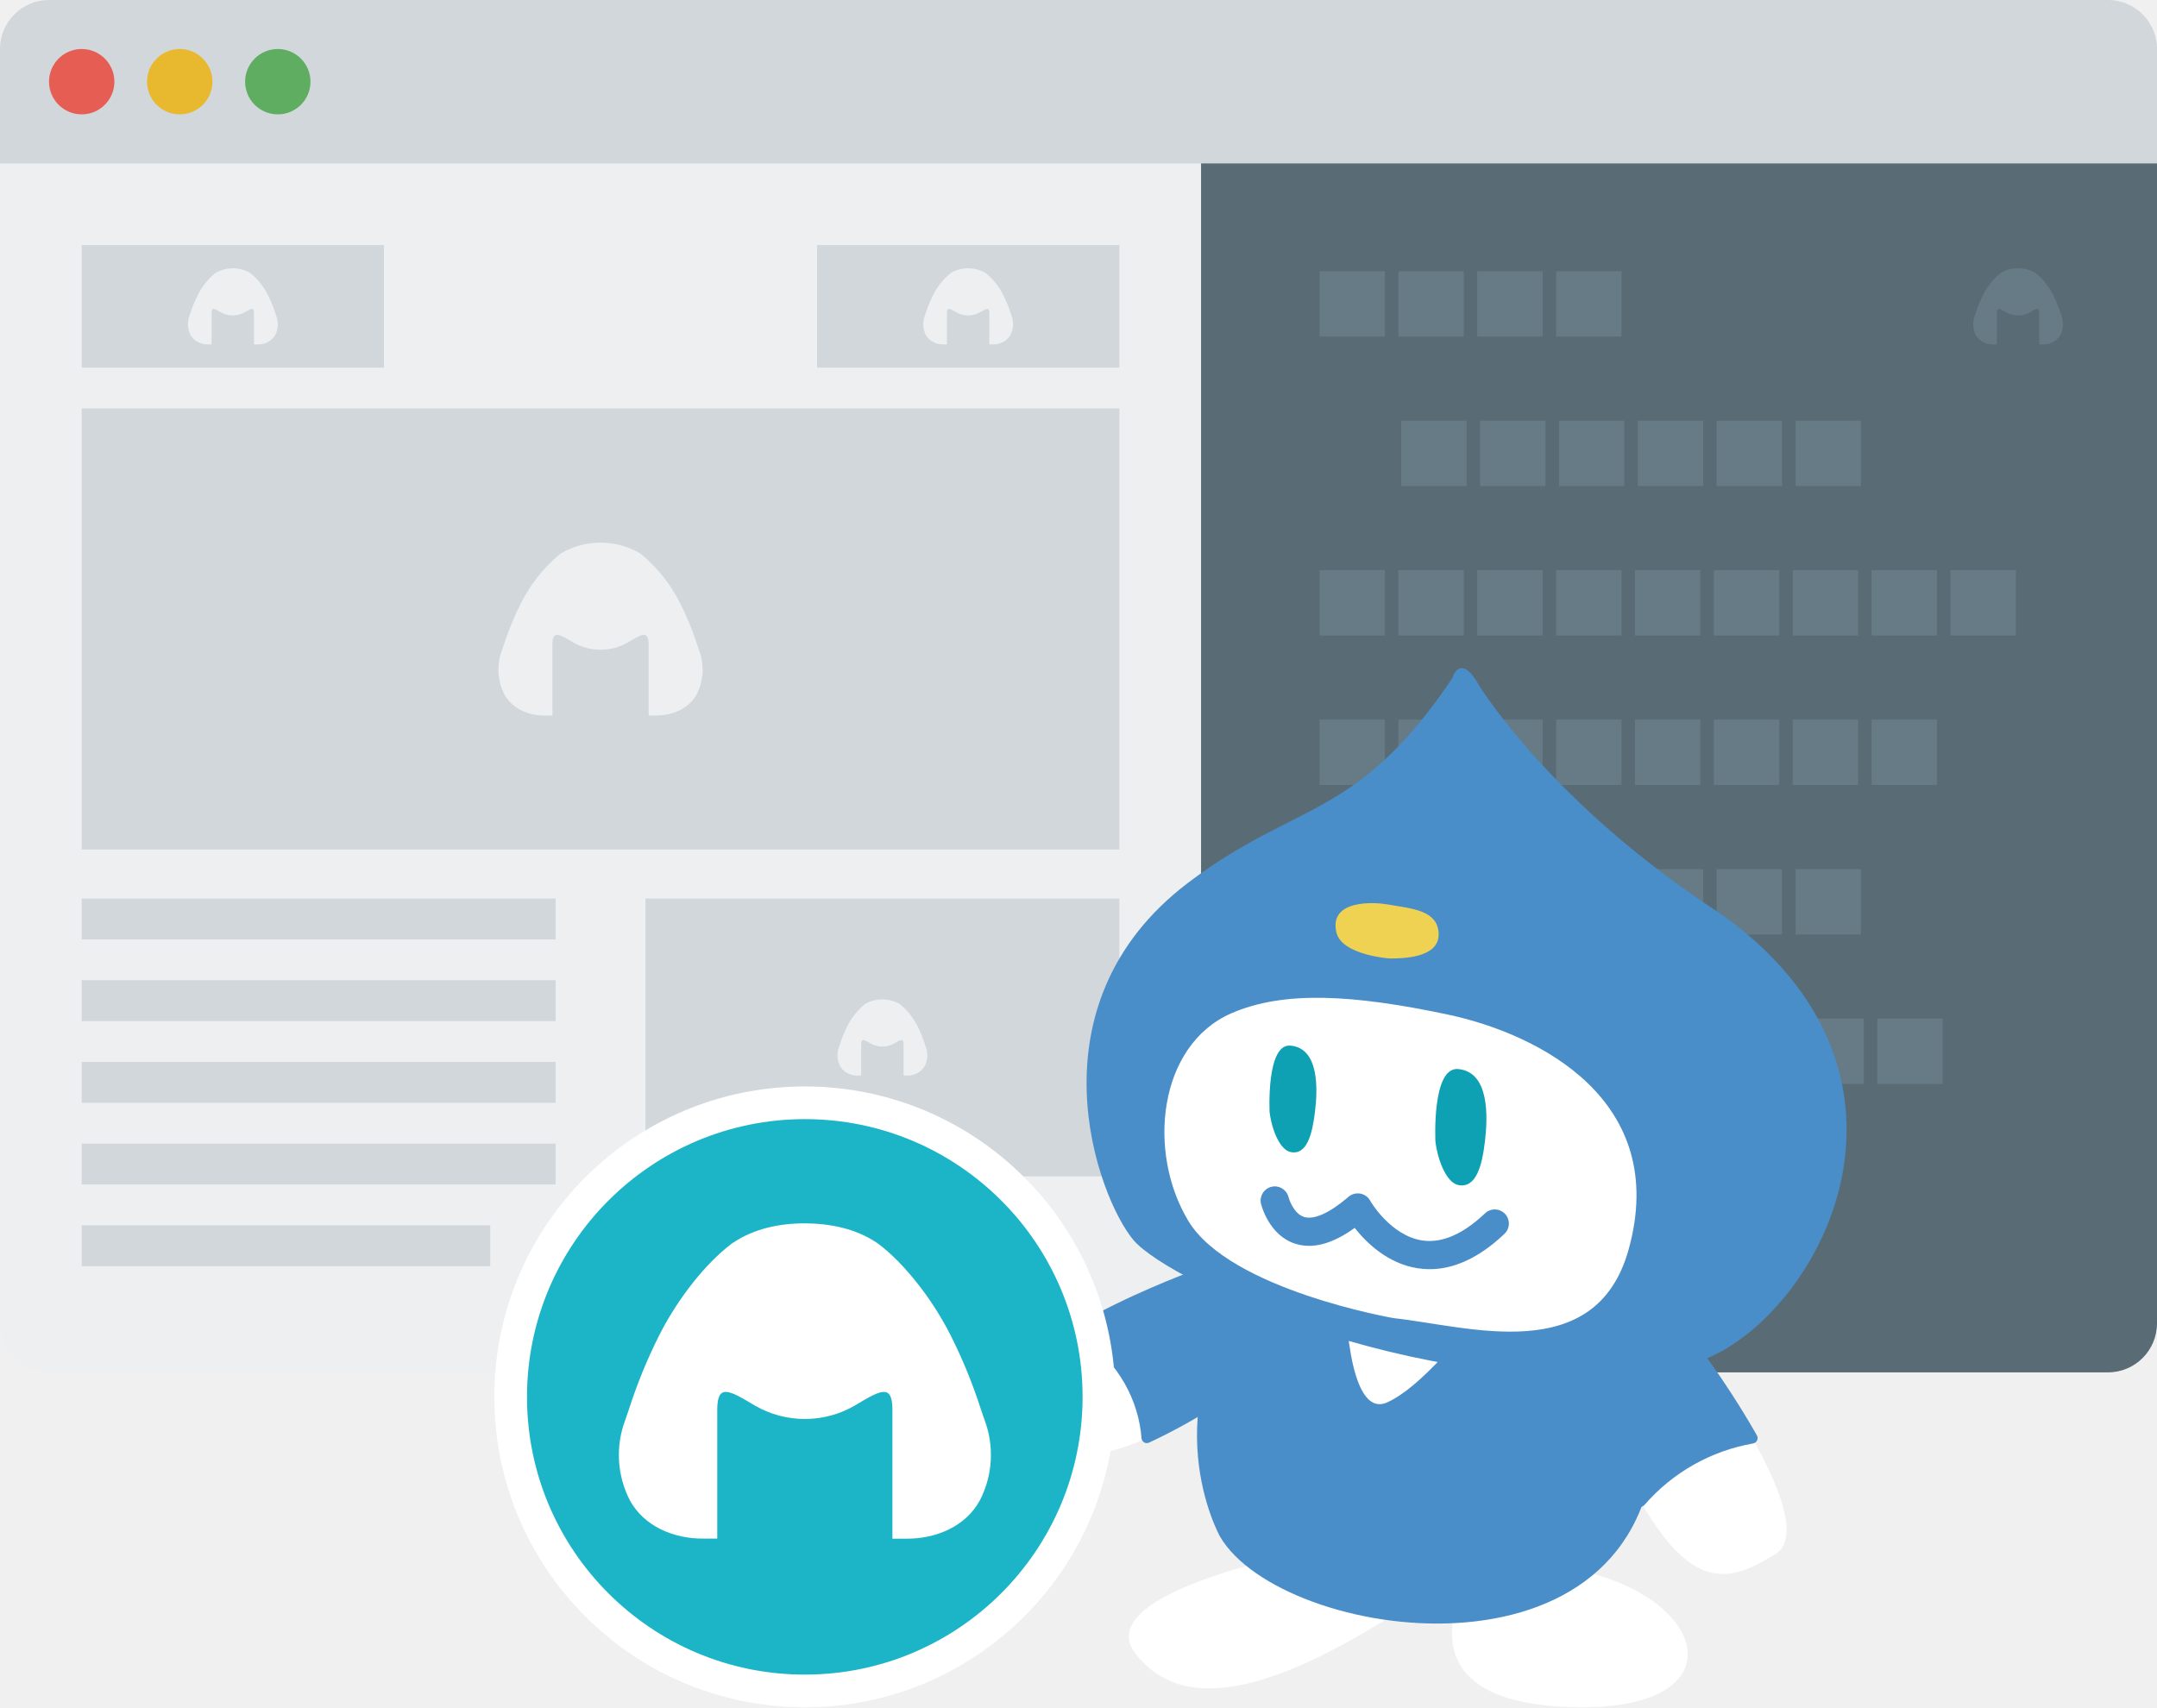
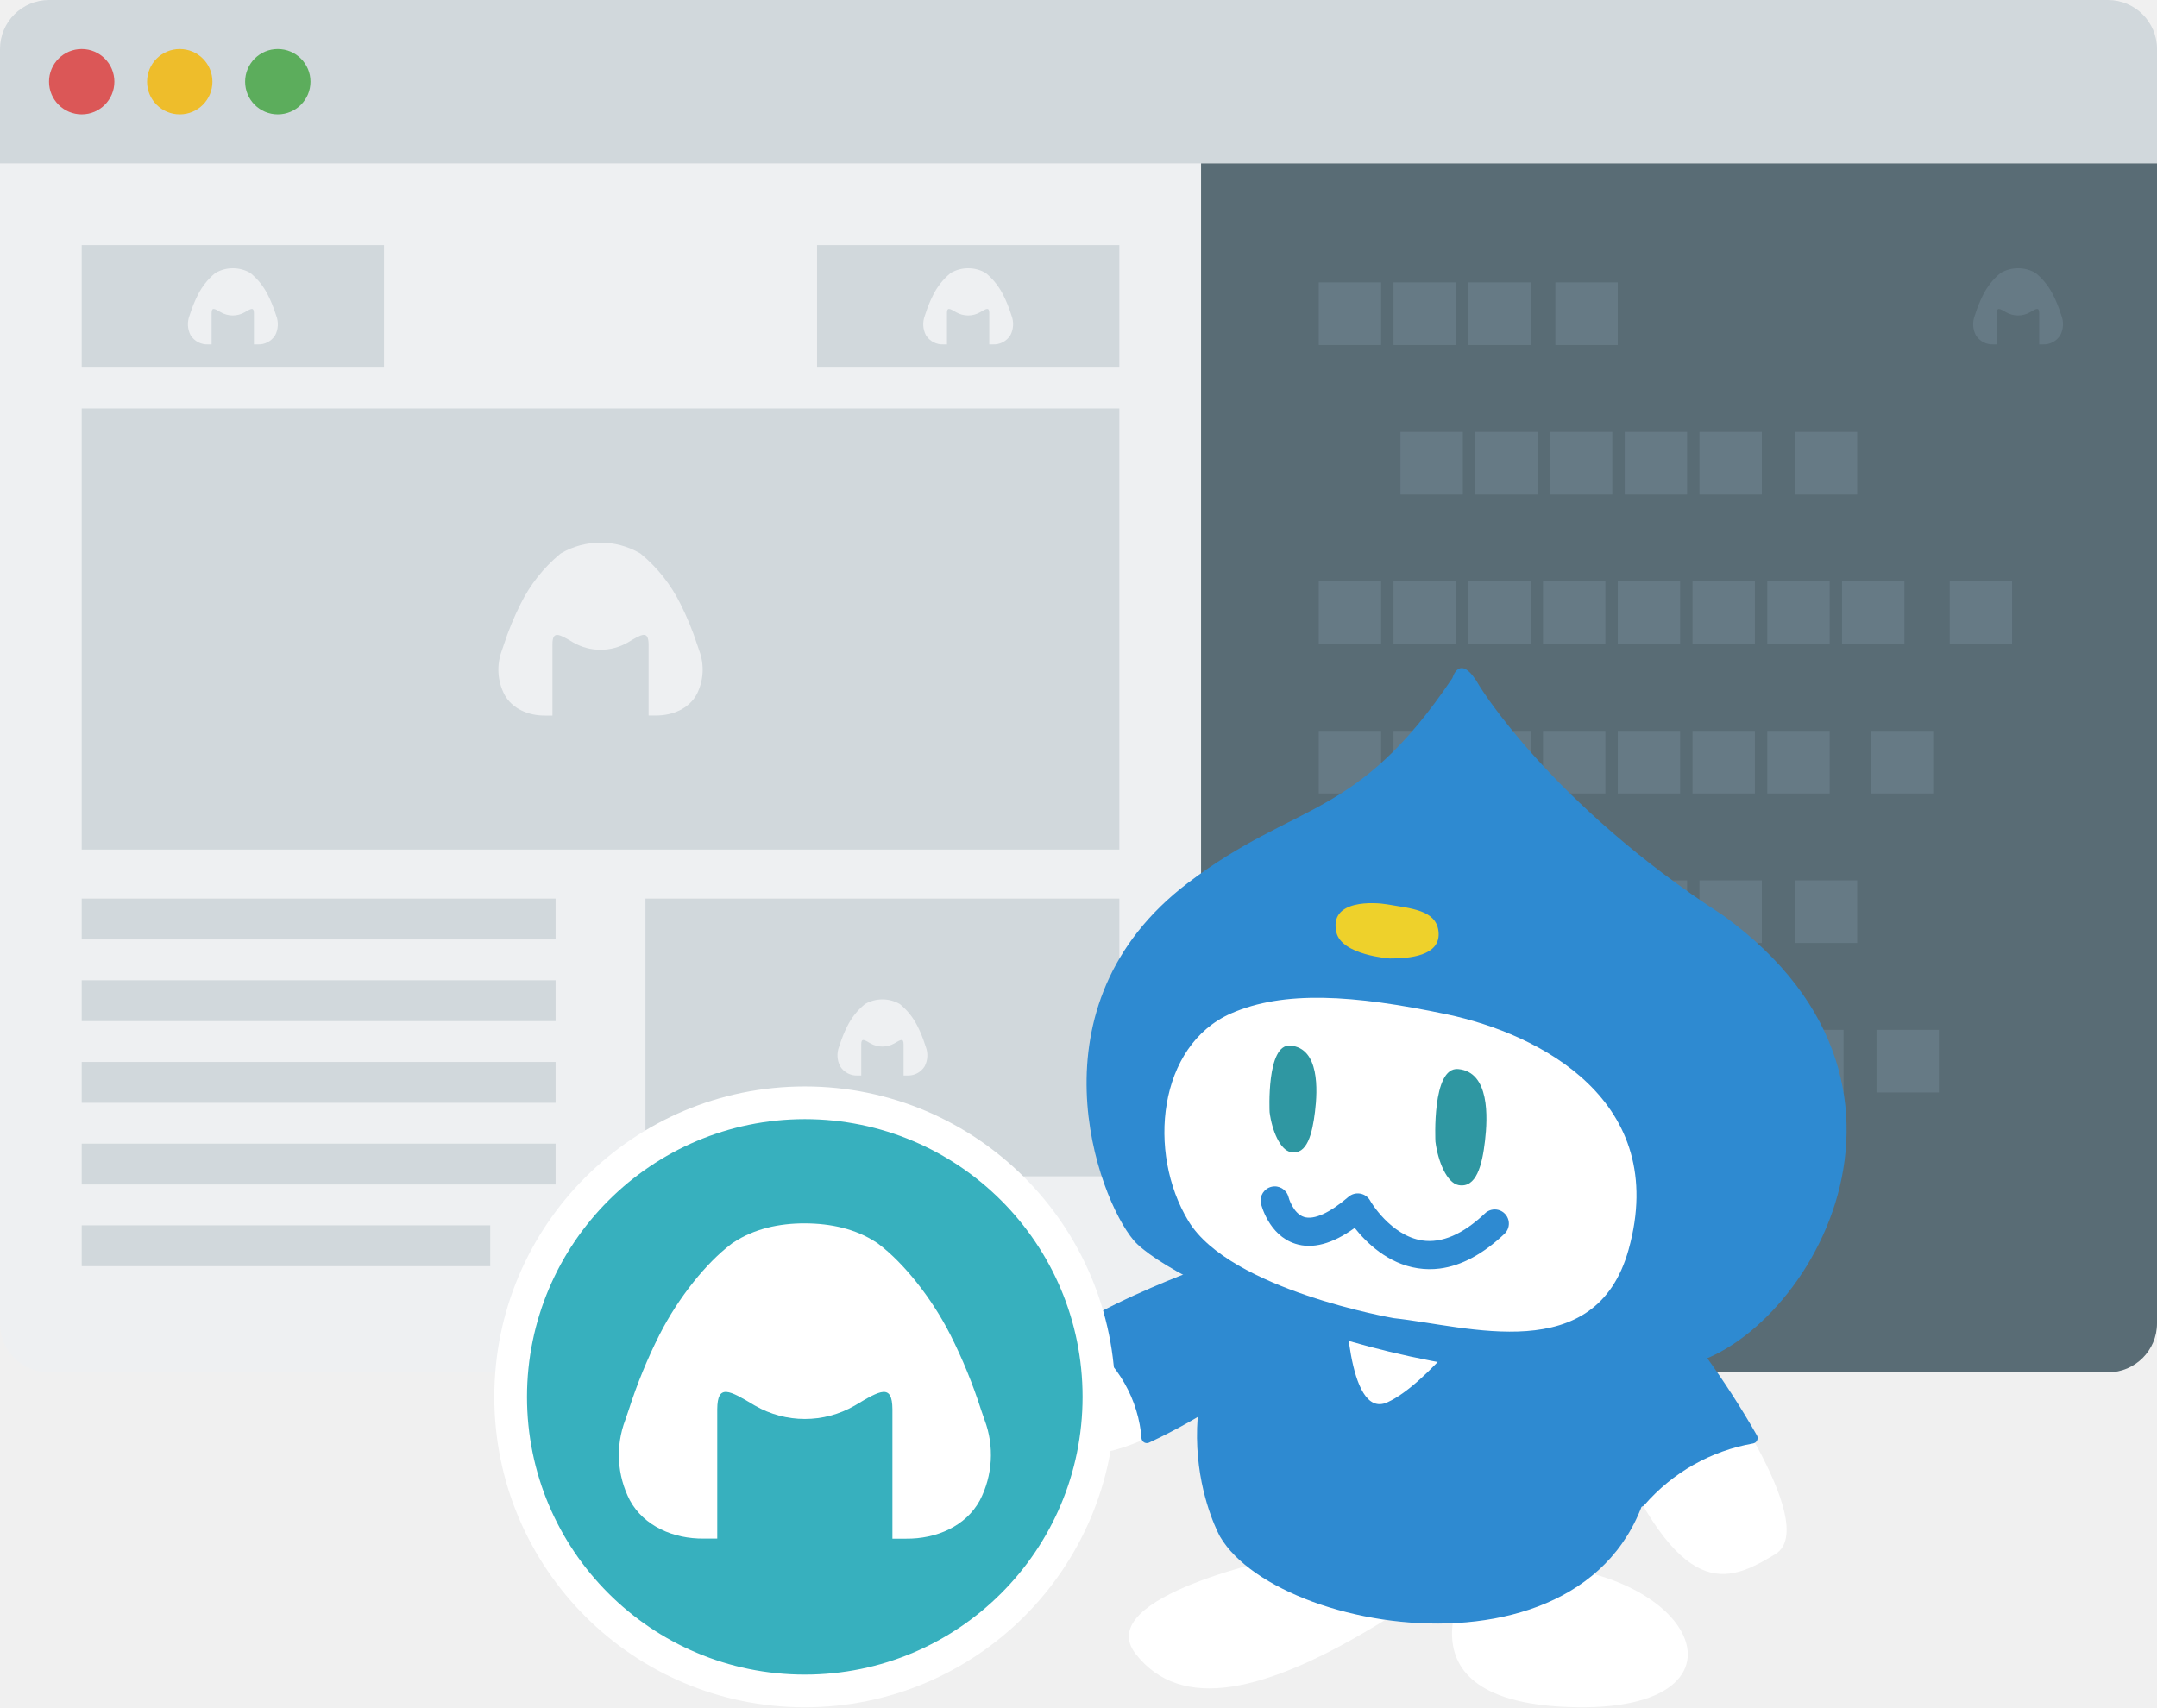
- <svg xmlns="http://www.w3.org/2000/svg" id="レイヤー_1" data-name="レイヤー 1" viewBox="0 0 528 418">
-   <defs>
-     <style>.cls-1{fill:none}.cls-4{fill:#fff}.cls-5{fill:#edeff0}.cls-6{fill:#d1d7da}.cls-11{fill:#667b85}.cls-12{fill:#498dc9}</style>
-     <clipPath id="clip-path">
-       <path class="cls-1" d="M-1650 0H-50v900h-1600z" />
-     </clipPath>
-   </defs>
-   <g clip-path="url(#clip-path)">
-     <path class="cls-4" d="M304 70h-900a24 24 0 0 0-24 24v600a24 24 0 0 0 24 24h348.86L-266 850h240l-18.86-132H304a24 24 0 0 0 24-24V94a24 24 0 0 0-24-24zm-12 528h-876V106h876z" opacity=".1" />
+ <svg xmlns="http://www.w3.org/2000/svg" viewBox="0 0 528 418">
+   <rect fill="#eef0f2" height="336" rx="12" width="528" />
+   <path d="m12 0h504a12 12 0 0 1 12 12v28a0 0 0 0 1 0 0h-528a0 0 0 0 1 0 0v-28a12 12 0 0 1 12-12z" fill="#d1d8dc" />
+   <path d="m294 40h234a0 0 0 0 1 0 0v284a12 12 0 0 1 -12 12h-222a0 0 0 0 1 0 0v-296a0 0 0 0 1 0 0z" fill="#596c75" />
+   <circle cx="20" cy="20" fill="#db5757" r="8" />
+   <circle cx="44" cy="20" fill="#eebd2b" r="8" />
+   <circle cx="68" cy="20" fill="#5cad5c" r="8" />
+   <g fill="#d1d8dc">
+     <path d="m20 60h74v30h-74z" />
+     <path d="m20 100h254v108h-254z" />
+     <path d="m158 220h116v68h-116z" />
+     <path d="m20 220h116v10h-116z" />
+     <path d="m20 240h116v10h-116z" />
+     <path d="m20 260h116v10h-116z" />
+     <path d="m20 280h116v10h-116z" />
+     <path d="m20 300h100v10h-100z" />
+     <path d="m200 60h74v30h-74z" />
  </g>
-   <rect class="cls-5" width="528" height="336" rx="12" ry="12" />
-   <path class="cls-6" d="M12 0h504a12 12 0 0 1 12 12v28H0V12A12 12 0 0 1 12 0z" />
-   <path d="M294 40h234v284a12 12 0 0 1-12 12H294V40z" fill="#596c75" />
-   <circle cx="20" cy="20" r="8" fill="#e65d53" />
-   <circle cx="44" cy="20" r="8" fill="#e8b92e" />
-   <circle cx="68" cy="20" r="8" fill="#5ead61" />
-   <path class="cls-6" d="M20 60h74v30H20zm0 40h254v108H20zm138 120h116v68H158zm-138 0h116v10H20zm0 20h116v10H20zm0 20h116v10H20zm0 20h116v10H20zm0 20h100v10H20zM200 60h74v30h-74z" />
-   <path class="cls-11" d="M323 66.4h16v16h-16zm19.31 0h16v16h-16zm19.3 0h16v16h-16zm19.31 0h16v16h-16zM343 103h16v16h-16zm19.31 0h16v16h-16zm19.3 0h16v16h-16zm19.31 0h16v16h-16zm19.3 0h16v16h-16zm19.31 0h16v16h-16zM323 139.59h16v16h-16zm19.31 0h16v16h-16zm19.3 0h16v16h-16zm19.31 0h16v16h-16zm19.3 0h16v16h-16zm19.31 0h16v16h-16zm19.31 0h16v16h-16zm19.3 0h16v16h-16zm19.31 0h16v16h-16zM323 176.19h16v16h-16zm19.31 0h16v16h-16zm19.3 0h16v16h-16zm19.31 0h16v16h-16zm19.3 0h16v16h-16zm19.31 0h16v16h-16zm19.31 0h16v16h-16zm19.3 0h16v16h-16zM343 212.79h16v16h-16zm19.31 0h16v16h-16zm19.3 0h16v16h-16zm19.31 0h16v16h-16zm19.3 0h16v16h-16zm19.31 0h16v16h-16zM363 249.39h16v16h-16zm19.31 0h16v16h-16zm19.3 0h16v16h-16zm19.31 0h16v16h-16zm19.3 0h16v16h-16zm19.31 0h16v16h-16zM323 286h16v16h-16zm19.31 0h16v16h-16zm19.3 0h16v16h-16zm19.31 0h16v16h-16zm19.3 0h16v16h-16zm19.31 0h16v16h-16z" />
-   <path class="cls-5" d="M171.14 159.23l-.47-1.38a70.34 70.34 0 0 0-4.11-10 37.34 37.34 0 0 0-9.6-12.17l-.18-.15-.2-.12a19.21 19.21 0 0 0-19.16 0l-.2.12-.18.15a37.34 37.34 0 0 0-9.6 12.17 70.34 70.34 0 0 0-4.11 10l-.47 1.38a13.32 13.32 0 0 0 .61 10.81c1.9 3.49 5.88 5.19 9.93 5.15h1.83v-17.43c0-3.44 1.6-2.56 5.06-.48a13.36 13.36 0 0 0 13.42 0c3.46-2.08 5-3 5.06.48v17.42h1.83c4.05 0 8-1.66 9.93-5.15a13.32 13.32 0 0 0 .61-10.8zM67.62 77.3l-.21-.61a30.69 30.69 0 0 0-1.8-4.41 16.37 16.37 0 0 0-4.23-5.36l-.08-.06-.08-.06a8.51 8.51 0 0 0-8.44 0l-.08.06-.08.06a16.37 16.37 0 0 0-4.23 5.36 30.69 30.69 0 0 0-1.8 4.41l-.21.61a5.85 5.85 0 0 0 .27 4.76A4.79 4.79 0 0 0 51 84.32h.8v-7.67c0-1.51.7-1.12 2.23-.21a5.87 5.87 0 0 0 5.9 0c1.53-.91 2.22-1.3 2.23.21v7.67H63a4.78 4.78 0 0 0 4.37-2.26 5.85 5.85 0 0 0 .25-4.76zm180 0l-.21-.61a30.69 30.69 0 0 0-1.8-4.41 16.37 16.37 0 0 0-4.23-5.36l-.08-.06-.08-.06a8.51 8.51 0 0 0-8.44 0l-.08.06-.08.06a16.37 16.37 0 0 0-4.23 5.36 30.69 30.69 0 0 0-1.8 4.41l-.21.61a5.85 5.85 0 0 0 .27 4.76 4.79 4.79 0 0 0 4.35 2.26h.8v-7.67c0-1.51.7-1.12 2.23-.21a5.87 5.87 0 0 0 5.9 0c1.53-.91 2.22-1.3 2.23.21v7.67h.8a4.78 4.78 0 0 0 4.37-2.26 5.85 5.85 0 0 0 .29-4.76z" />
-   <path class="cls-11" d="M504.62 77.3l-.21-.61a30.69 30.69 0 0 0-1.8-4.41 16.37 16.37 0 0 0-4.23-5.36l-.08-.06-.08-.06a8.51 8.51 0 0 0-8.44 0l-.08.06-.08.06a16.37 16.37 0 0 0-4.23 5.36 30.69 30.69 0 0 0-1.8 4.41l-.21.61a5.85 5.85 0 0 0 .27 4.76 4.79 4.79 0 0 0 4.35 2.26h.8v-7.67c0-1.51.7-1.12 2.23-.21a5.87 5.87 0 0 0 5.9 0c1.53-.91 2.22-1.3 2.23.21v7.67h.8a4.78 4.78 0 0 0 4.37-2.26 5.85 5.85 0 0 0 .29-4.76z" />
-   <path class="cls-5" d="M226.62 256.3l-.21-.61a30.69 30.69 0 0 0-1.8-4.41 16.37 16.37 0 0 0-4.23-5.36l-.08-.06-.08-.06a8.51 8.51 0 0 0-8.44 0l-.08.06-.08.06a16.37 16.37 0 0 0-4.23 5.36 30.69 30.69 0 0 0-1.8 4.41l-.21.61a5.85 5.85 0 0 0 .27 4.76 4.79 4.79 0 0 0 4.37 2.26h.8v-7.67c0-1.51.7-1.12 2.23-.21a5.87 5.87 0 0 0 5.9 0c1.53-.91 2.22-1.3 2.23.21v7.67h.8a4.78 4.78 0 0 0 4.37-2.26 5.85 5.85 0 0 0 .27-4.76z" />
-   <path class="cls-4" d="M314.4 381.16s-47.46 9.6-36.41 23.77 31.54 9.79 60.2-7.78-23.79-15.99-23.79-15.99zm46.51 2.42s-23 33.76 25.25 34.41 26.84-40.53-25.25-34.41zm-69.47-70.77s-47.18 17.45-41.18 30 12.64 22.82 49.84-1.71-8.66-28.29-8.66-28.29z" />
-   <path class="cls-12" d="M298.65 376.22s-17.31-30.75 8.7-64c14.9-19 41.4-23.36 56.18-19.26 15.23 4.22 43.51 8.49 41.63 58.7-2.37 63.34-91.42 50.34-106.51 24.56z" />
-   <path class="cls-4" d="M416.55 332.87s29.86 40.48 18 47.65-23.09 12.14-40.71-28.79 22.71-18.86 22.71-18.86zm-87.26-16.04s.33 31 10.3 26.51 23.93-23.71 23.93-23.71z" />
-   <path class="cls-12" d="M315.73 322.78c-1-4.06-5.5-7.19-13.26-9.31a65.85 65.85 0 0 0-10.92-2 1.33 1.33 0 0 0-.56.07c-.15.06-15.24 5.67-27.21 12.72a1.3 1.3 0 0 0-.64 1.09 1.33 1.33 0 0 0 .58 1.13c8.78 5.87 14.3 14.43 15.55 24.1.07.52.11 1 .15 1.56a1.33 1.33 0 0 0 .64 1 1.3 1.3 0 0 0 .84.17 1.21 1.21 0 0 0 .36-.1 140.64 140.64 0 0 0 19.56-11.12c11.44-7.48 16.32-13.82 14.91-19.31zm114.35 28.68a213.3 213.3 0 0 0-12.48-19.36 1.24 1.24 0 0 0-.42-.37c-2-1.08-19.35-10.28-26.4-3.86-4.2 3.82-3.6 11.79 1.82 24.38a165 165 0 0 0 7.82 16 1.31 1.31 0 0 0 1 .66h.29a1.3 1.3 0 0 0 .83-.45 45.61 45.61 0 0 1 26.62-15.06 1.32 1.32 0 0 0 .94-.73 1.3 1.3 0 0 0-.02-1.21z" />
-   <path class="cls-12" d="M277.48 303.64c-8.82-10.45-26.22-57.49 13.35-87.51C317.53 195.87 332 201 355.53 166c0 0 1.81-6.61 6.66 2 0 0 17.64 29 59.53 56.07C481.69 267.39 439 332 410 334.63c-57.35 10.31-123.71-20.53-132.52-30.99z" />
-   <path class="cls-4" d="M341.18 322.73s-40.06-6.91-50.27-23.77-7.38-43 10.41-50.83c12.92-5.67 29.93-4.6 52.78.2s54.68 21.22 44.56 57.6c-8.04 28.9-39.38 18.73-57.48 16.8z" />
-   <path d="M340.19 234.67s-11.78-.79-13.07-6.42c-1.86-8.16 9.53-7.35 12.47-6.83 5.69 1 11.85 1.33 12.52 6.5.81 6.27-7.47 6.76-11.92 6.75z" fill="#efd252" />
-   <path d="M310.78 272.31s-.86-16.85 5.11-16.31c7.12.63 6.65 10.88 6 16.18s-1.9 10.68-5.93 9.89c-2.61-.51-4.6-5.27-5.18-9.76zm40.59 7.2s-.94-18.35 5.56-17.77c7.76.69 7.25 11.85 6.57 17.62s-2.07 11.64-6.5 10.79c-2.83-.56-5-5.75-5.63-10.64z" fill="#0ea1b3" />
-   <path class="cls-12" d="M352.45 310.58a19.25 19.25 0 0 1-5.36-.06c-7.41-1.11-12.69-6.35-15.48-9.89-5.44 3.93-10.33 5.24-14.57 3.87-6.51-2.09-8.32-9.58-8.4-9.9a3.47 3.47 0 0 1 6.75-1.59c0 .1 1.1 4.08 3.82 4.94 2.46.77 6.32-1 10.87-4.92a3.48 3.48 0 0 1 5.31.92c0 .08 5 8.61 12.78 9.76 4.77.7 9.91-1.51 15.26-6.57a3.46 3.46 0 1 1 4.78 5c-5.21 4.93-10.5 7.76-15.76 8.44z" />
-   <circle class="cls-1" cx="197" cy="342" r="76" />
-   <circle cx="197" cy="342" r="72" fill="#1cb4c7" />
-   <path class="cls-4" d="M197 274a68 68 0 1 1-68 68 68.07 68.07 0 0 1 68-68m0-8a76 76 0 1 0 76 76 76 76 0 0 0-76-76z" />
-   <path class="cls-4" d="M241 347.63l-.87-2.52a126.5 126.5 0 0 0-7.48-18.28c-4.71-9.28-11.55-17.67-17.48-22.17l-.33-.26-.36-.23c-5-3.3-11.1-4.63-17.45-4.65s-12.47 1.35-17.45 4.65l-.36.23-.33.26c-5.93 4.5-12.77 12.89-17.48 22.17a126.5 126.5 0 0 0-7.48 18.28c-.3.87-.59 1.71-.86 2.52a24.2 24.2 0 0 0 1.11 19.7c3.45 6.34 10.71 9.45 18.08 9.37h3.31V345c.06-6.26 2.91-4.66 9.21-.87a24.41 24.41 0 0 0 24.46 0c6.3-3.79 9.15-5.39 9.21.87v31.72h3.31c7.37.08 14.63-3 18.09-9.37a24.27 24.27 0 0 0 1.15-19.72z" />
+   <text fill="#667a85" font-family="KozGoPr6N-Regular-83pv-RKSJ-H, Kozuka Gothic Pr6N" font-size="20" transform="translate(321 82)">
+     <tspan letter-spacing="-.03em">■■■</tspan>
+     <tspan x="57.92" y="0">■</tspan>
+     <tspan x="0" y="36.6" />
+     <tspan letter-spacing="-.03em" x="20" y="36.6">■■■■■</tspan>
+     <tspan x="116.53" y="36.6">■</tspan>
+     <tspan letter-spacing="-.03em" x="0" y="73.2">■■■■■■■■</tspan>
+     <tspan x="154.45" y="73.2">■</tspan>
+     <tspan letter-spacing="-.03em" x="0" y="109.8">■■■■■■■</tspan>
+     <tspan x="135.14" y="109.8">■</tspan>
+     <tspan x="0" y="146.4" />
+     <tspan letter-spacing="-.03em" x="20" y="146.4">■■■■■</tspan>
+     <tspan x="116.53" y="146.4">■</tspan>
+     <tspan x="0" y="183" />
+     <tspan letter-spacing="-.03em" x="40" y="183">■■■■■</tspan>
+     <tspan x="136.53" y="183">■</tspan>
+     <tspan letter-spacing="-.03em" x="0" y="219.59">■■■■■</tspan>
+     <tspan x="96.53" y="219.59">■</tspan>
+   </text>
+   <path d="m171.14 159.23-.47-1.38a70.34 70.34 0 0 0 -4.11-10 37.34 37.34 0 0 0 -9.6-12.17l-.18-.15-.2-.12a19.21 19.21 0 0 0 -19.16 0l-.2.12-.18.15a37.34 37.34 0 0 0 -9.6 12.17 70.34 70.34 0 0 0 -4.11 10l-.47 1.38a13.32 13.32 0 0 0 .61 10.81c1.9 3.49 5.88 5.19 9.93 5.15h1.83v-17.43c0-3.44 1.6-2.56 5.06-.48a13.36 13.36 0 0 0 13.42 0c3.46-2.08 5-3 5.06.48v17.42h1.83c4.05 0 8-1.66 9.93-5.15a13.32 13.32 0 0 0 .61-10.8z" fill="#eef0f2" />
+   <path d="m67.62 77.3-.21-.61a30.69 30.69 0 0 0 -1.8-4.41 16.37 16.37 0 0 0 -4.23-5.36l-.08-.06-.08-.06a8.51 8.51 0 0 0 -8.44 0l-.08.06-.08.06a16.37 16.37 0 0 0 -4.23 5.36 30.69 30.69 0 0 0 -1.8 4.41l-.21.61a5.85 5.85 0 0 0 .27 4.76 4.79 4.79 0 0 0 4.35 2.26h.8v-7.67c0-1.51.7-1.12 2.23-.21a5.87 5.87 0 0 0 5.9 0c1.53-.91 2.22-1.3 2.23.21v7.67h.84a4.78 4.78 0 0 0 4.37-2.26 5.85 5.85 0 0 0 .25-4.76z" fill="#eef0f2" />
+   <path d="m247.62 77.3-.21-.61a30.69 30.69 0 0 0 -1.8-4.41 16.37 16.37 0 0 0 -4.23-5.36l-.08-.06-.08-.06a8.51 8.51 0 0 0 -8.44 0l-.08.06-.08.06a16.37 16.37 0 0 0 -4.23 5.36 30.69 30.69 0 0 0 -1.8 4.41l-.21.61a5.85 5.85 0 0 0 .27 4.76 4.79 4.79 0 0 0 4.35 2.26h.8v-7.67c0-1.51.7-1.12 2.23-.21a5.87 5.87 0 0 0 5.9 0c1.53-.91 2.22-1.3 2.23.21v7.67h.8a4.78 4.78 0 0 0 4.37-2.26 5.85 5.85 0 0 0 .29-4.76z" fill="#eef0f2" />
+   <path d="m504.62 77.3-.21-.61a30.69 30.69 0 0 0 -1.8-4.41 16.37 16.37 0 0 0 -4.23-5.36l-.08-.06-.08-.06a8.51 8.51 0 0 0 -8.44 0l-.08.06-.08.06a16.37 16.37 0 0 0 -4.23 5.36 30.69 30.69 0 0 0 -1.8 4.41l-.21.61a5.85 5.85 0 0 0 .27 4.76 4.79 4.79 0 0 0 4.35 2.26h.8v-7.67c0-1.51.7-1.12 2.23-.21a5.87 5.87 0 0 0 5.9 0c1.53-.91 2.22-1.3 2.23.21v7.67h.8a4.78 4.78 0 0 0 4.37-2.26 5.85 5.85 0 0 0 .29-4.76z" fill="#667a85" />
+   <path d="m226.62 256.3-.21-.61a30.69 30.69 0 0 0 -1.8-4.41 16.37 16.37 0 0 0 -4.23-5.36l-.08-.06-.08-.06a8.51 8.51 0 0 0 -8.44 0l-.08.06-.08.06a16.37 16.37 0 0 0 -4.23 5.36 30.69 30.69 0 0 0 -1.8 4.41l-.21.61a5.85 5.85 0 0 0 .27 4.76 4.79 4.79 0 0 0 4.37 2.26h.8v-7.67c0-1.51.7-1.12 2.23-.21a5.87 5.87 0 0 0 5.9 0c1.53-.91 2.22-1.3 2.23.21v7.67h.8a4.78 4.78 0 0 0 4.37-2.26 5.85 5.85 0 0 0 .27-4.76z" fill="#eef0f2" />
+   <path d="m314.4 381.16s-47.46 9.6-36.41 23.77 31.54 9.79 60.2-7.78-23.79-15.99-23.79-15.99z" fill="#fff" />
+   <path d="m360.91 383.58s-23 33.76 25.25 34.41 26.84-40.53-25.25-34.41z" fill="#fff" />
+   <path d="m291.44 312.81s-47.18 17.45-41.18 30 12.64 22.82 49.84-1.71-8.66-28.29-8.66-28.29z" fill="#fff" />
+   <path d="m298.65 376.22s-17.31-30.75 8.7-64c14.9-19 41.4-23.36 56.18-19.26 15.23 4.22 43.51 8.49 41.63 58.7-2.37 63.34-91.42 50.34-106.51 24.56z" fill="#2e8ad1" />
+   <path d="m416.55 332.87s29.86 40.48 18 47.65-23.09 12.14-40.71-28.79 22.71-18.86 22.71-18.86z" fill="#fff" />
+   <path d="m329.29 316.83s.33 31 10.3 26.51 23.93-23.71 23.93-23.71z" fill="#fff" />
+   <path d="m315.73 322.78c-1-4.06-5.5-7.19-13.26-9.31a65.85 65.85 0 0 0 -10.92-2 1.33 1.33 0 0 0 -.56.07c-.15.06-15.24 5.67-27.21 12.72a1.3 1.3 0 0 0 -.64 1.09 1.33 1.33 0 0 0 .58 1.13c8.78 5.87 14.3 14.43 15.55 24.1.07.52.11 1 .15 1.56a1.33 1.33 0 0 0 .64 1 1.3 1.3 0 0 0 .84.17 1.21 1.21 0 0 0 .36-.1 140.64 140.64 0 0 0 19.56-11.12c11.44-7.48 16.32-13.82 14.91-19.31z" fill="#2e8ad1" />
+   <path d="m430.08 351.46a213.3 213.3 0 0 0 -12.48-19.36 1.24 1.24 0 0 0 -.42-.37c-2-1.08-19.35-10.28-26.4-3.86-4.2 3.82-3.6 11.79 1.82 24.38a165 165 0 0 0 7.82 16 1.31 1.31 0 0 0 1 .66h.29a1.3 1.3 0 0 0 .83-.45 45.61 45.61 0 0 1 26.62-15.06 1.32 1.32 0 0 0 .94-.73 1.3 1.3 0 0 0 -.02-1.21z" fill="#2e8ad1" />
+   <path d="m277.48 303.64c-8.82-10.45-26.22-57.49 13.35-87.51 26.7-20.26 41.17-15.13 64.7-50.13 0 0 1.81-6.61 6.66 2 0 0 17.64 29 59.53 56.07 59.97 43.32 17.28 107.93-11.72 110.56-57.35 10.31-123.71-20.53-132.52-30.99z" fill="#2e8ad1" />
+   <path d="m341.18 322.73s-40.06-6.91-50.27-23.77-7.38-43 10.41-50.83c12.92-5.67 29.93-4.6 52.78.2s54.68 21.22 44.56 57.6c-8.04 28.9-39.38 18.73-57.48 16.8z" fill="#fff" />
+   <path d="m340.19 234.67s-11.78-.79-13.07-6.42c-1.86-8.16 9.53-7.35 12.47-6.83 5.69 1 11.85 1.33 12.52 6.5.81 6.27-7.47 6.76-11.92 6.75z" fill="#eed12b" />
+   <path d="m310.78 272.31s-.86-16.85 5.11-16.31c7.12.63 6.65 10.88 6 16.18s-1.9 10.68-5.93 9.89c-2.61-.51-4.6-5.27-5.18-9.76z" fill="#2f97a2" />
+   <path d="m351.37 279.51s-.94-18.35 5.56-17.77c7.76.69 7.25 11.85 6.57 17.62s-2.07 11.64-6.5 10.79c-2.83-.56-5-5.75-5.63-10.64z" fill="#2f97a2" />
+   <path d="m352.45 310.58a19.25 19.25 0 0 1 -5.36-.06c-7.41-1.11-12.69-6.35-15.48-9.89-5.44 3.93-10.33 5.24-14.57 3.87-6.51-2.09-8.32-9.58-8.4-9.9a3.47 3.47 0 0 1 6.75-1.59c0 .1 1.1 4.08 3.82 4.94 2.46.77 6.32-1 10.87-4.92a3.48 3.48 0 0 1 5.31.92c0 .08 5 8.61 12.78 9.76 4.77.7 9.91-1.51 15.26-6.57a3.46 3.46 0 1 1 4.78 5c-5.21 4.93-10.5 7.76-15.76 8.44z" fill="#2e8ad1" />
+   <circle cx="197" cy="342" fill="none" r="76" />
+   <circle cx="197" cy="342" fill="#37b0be" r="72" />
+   <path d="m197 274a68 68 0 1 1 -68 68 68.07 68.07 0 0 1 68-68m0-8a76 76 0 1 0 76 76 76 76 0 0 0 -76-76z" fill="#fff" />
+   <path d="m241 347.63-.87-2.52a126.5 126.5 0 0 0 -7.48-18.28c-4.71-9.28-11.55-17.67-17.48-22.17l-.33-.26-.36-.23c-5-3.3-11.1-4.63-17.45-4.65s-12.47 1.35-17.45 4.65l-.36.23-.33.26c-5.93 4.5-12.77 12.89-17.48 22.17a126.5 126.5 0 0 0 -7.48 18.28c-.3.87-.59 1.71-.86 2.52a24.2 24.2 0 0 0 1.11 19.7c3.45 6.34 10.71 9.45 18.08 9.37h1 2.31v-31.7c.06-6.26 2.91-4.66 9.21-.87a24.41 24.41 0 0 0 24.46 0c6.3-3.79 9.15-5.39 9.21.87v31.72h2.31 1c7.37.08 14.63-3 18.09-9.37a24.27 24.27 0 0 0 1.15-19.72z" fill="#fff" />
</svg>
